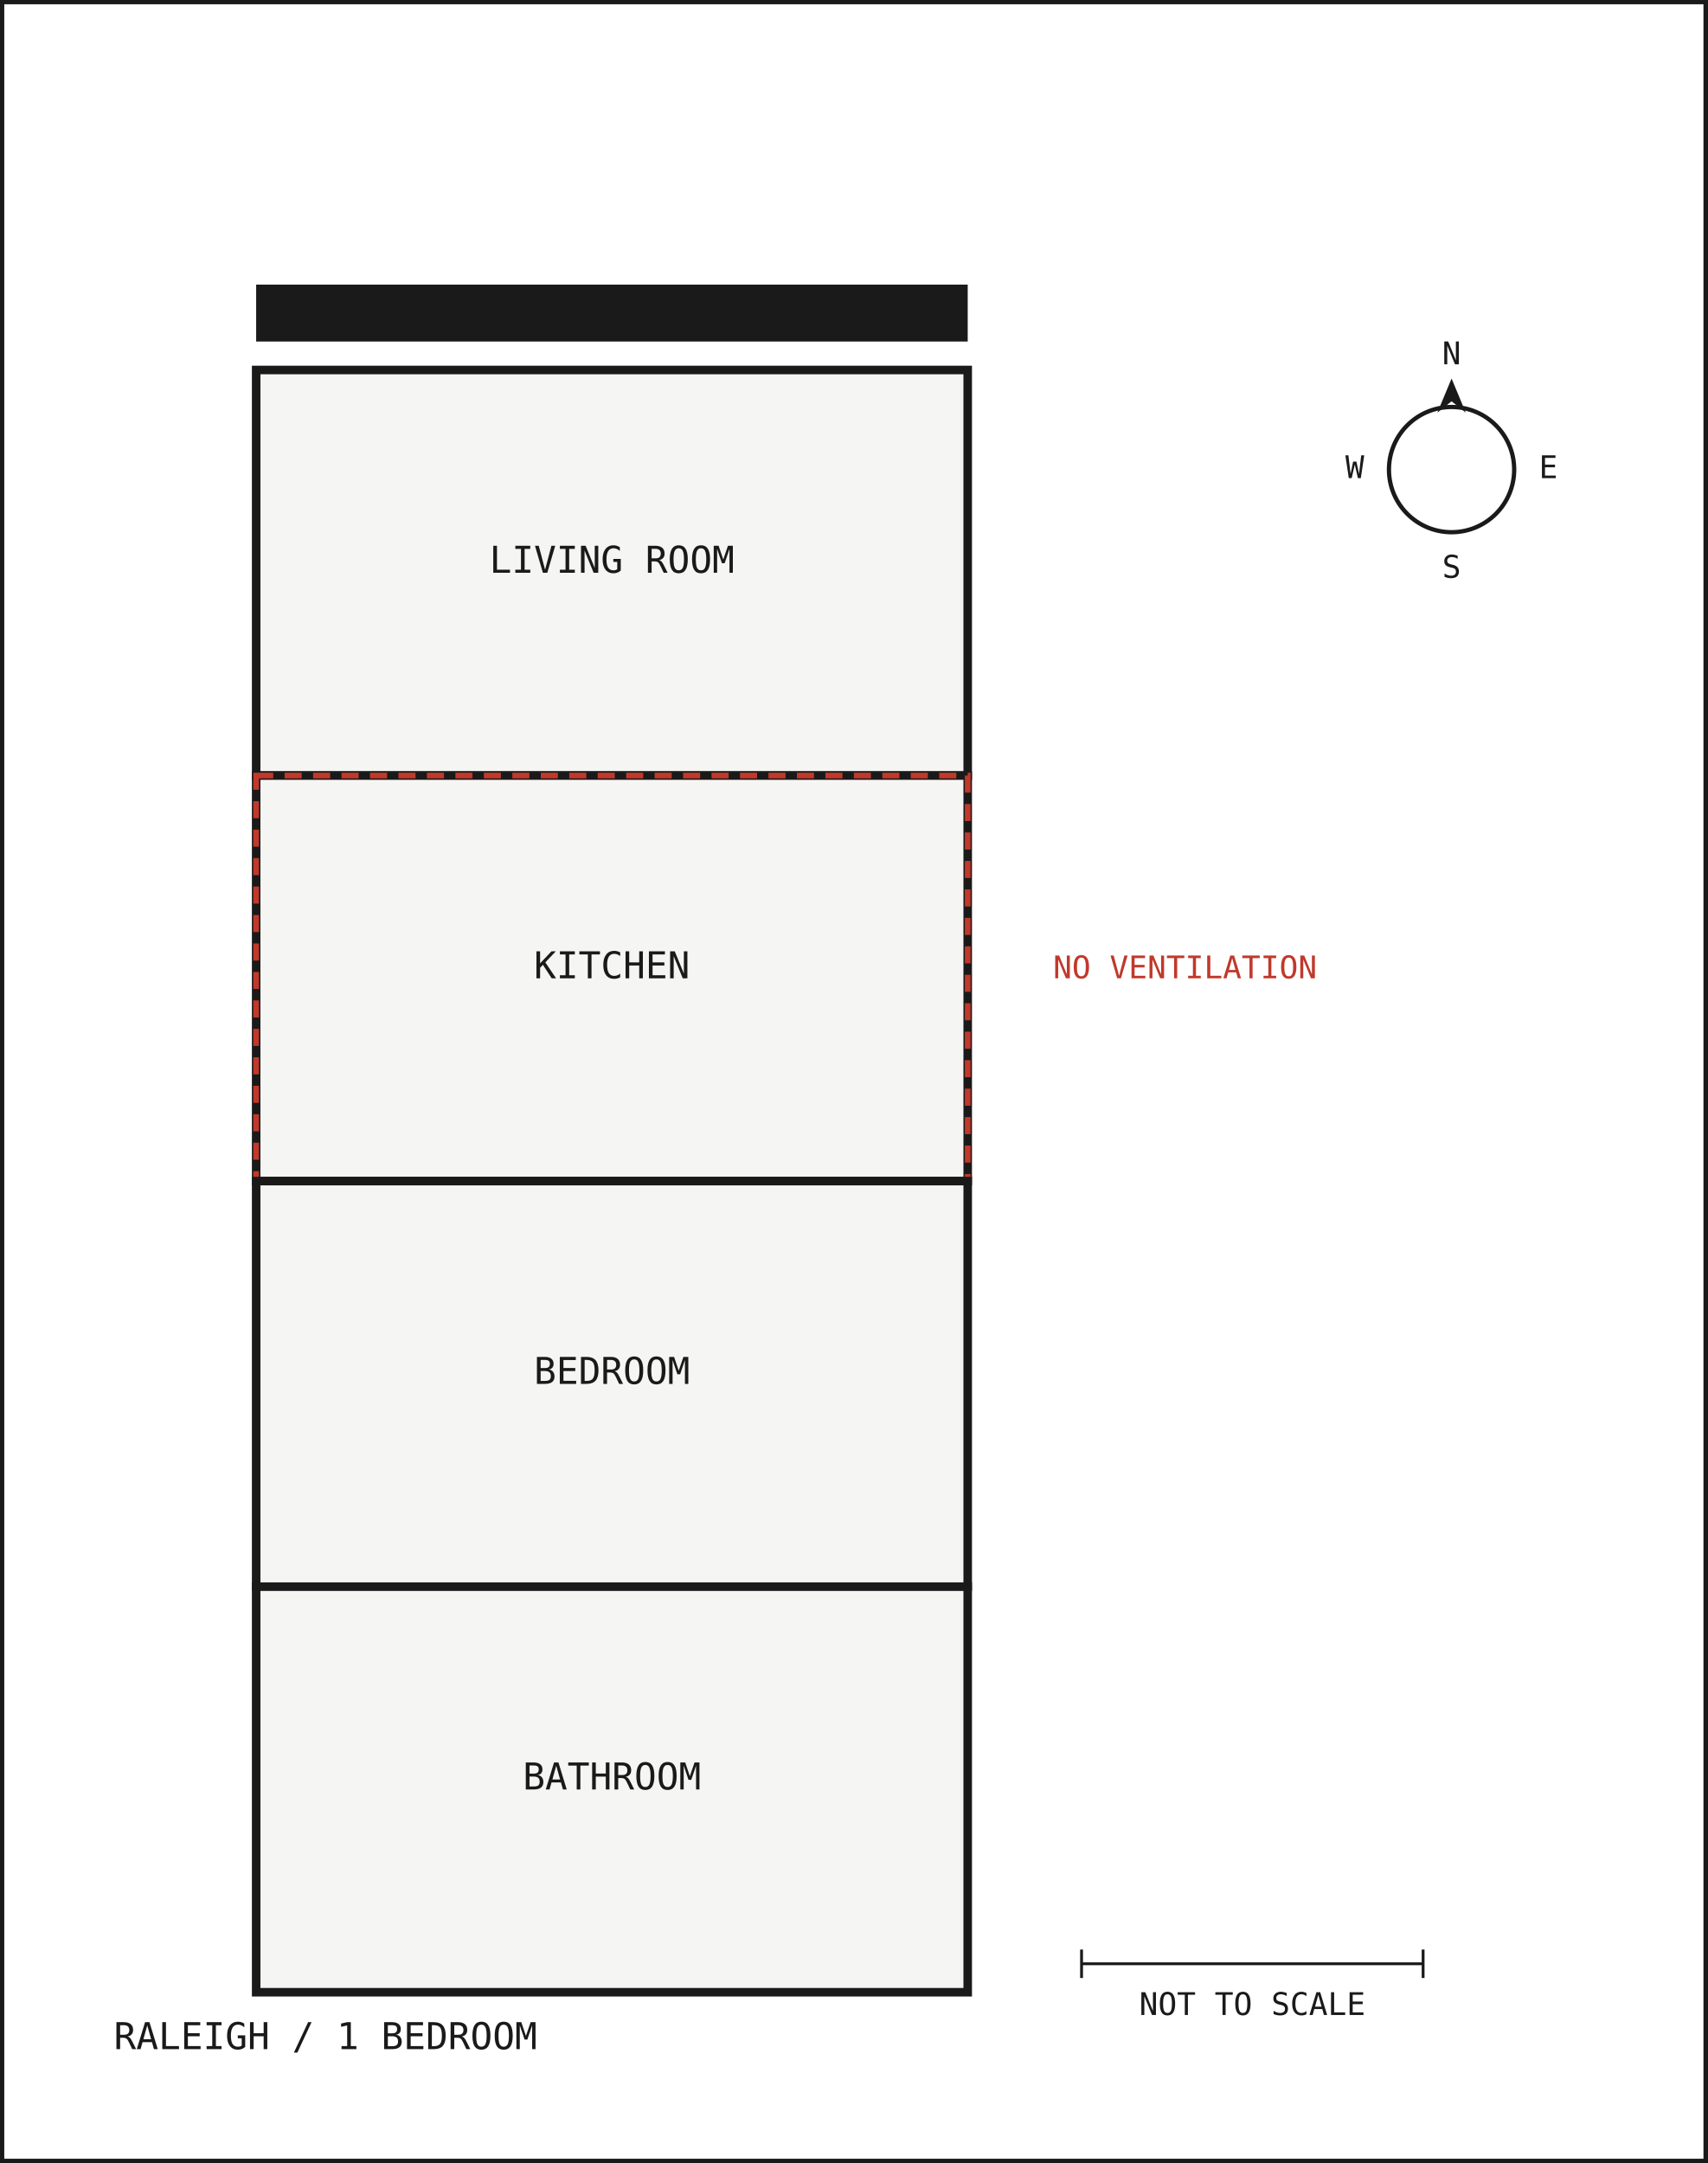
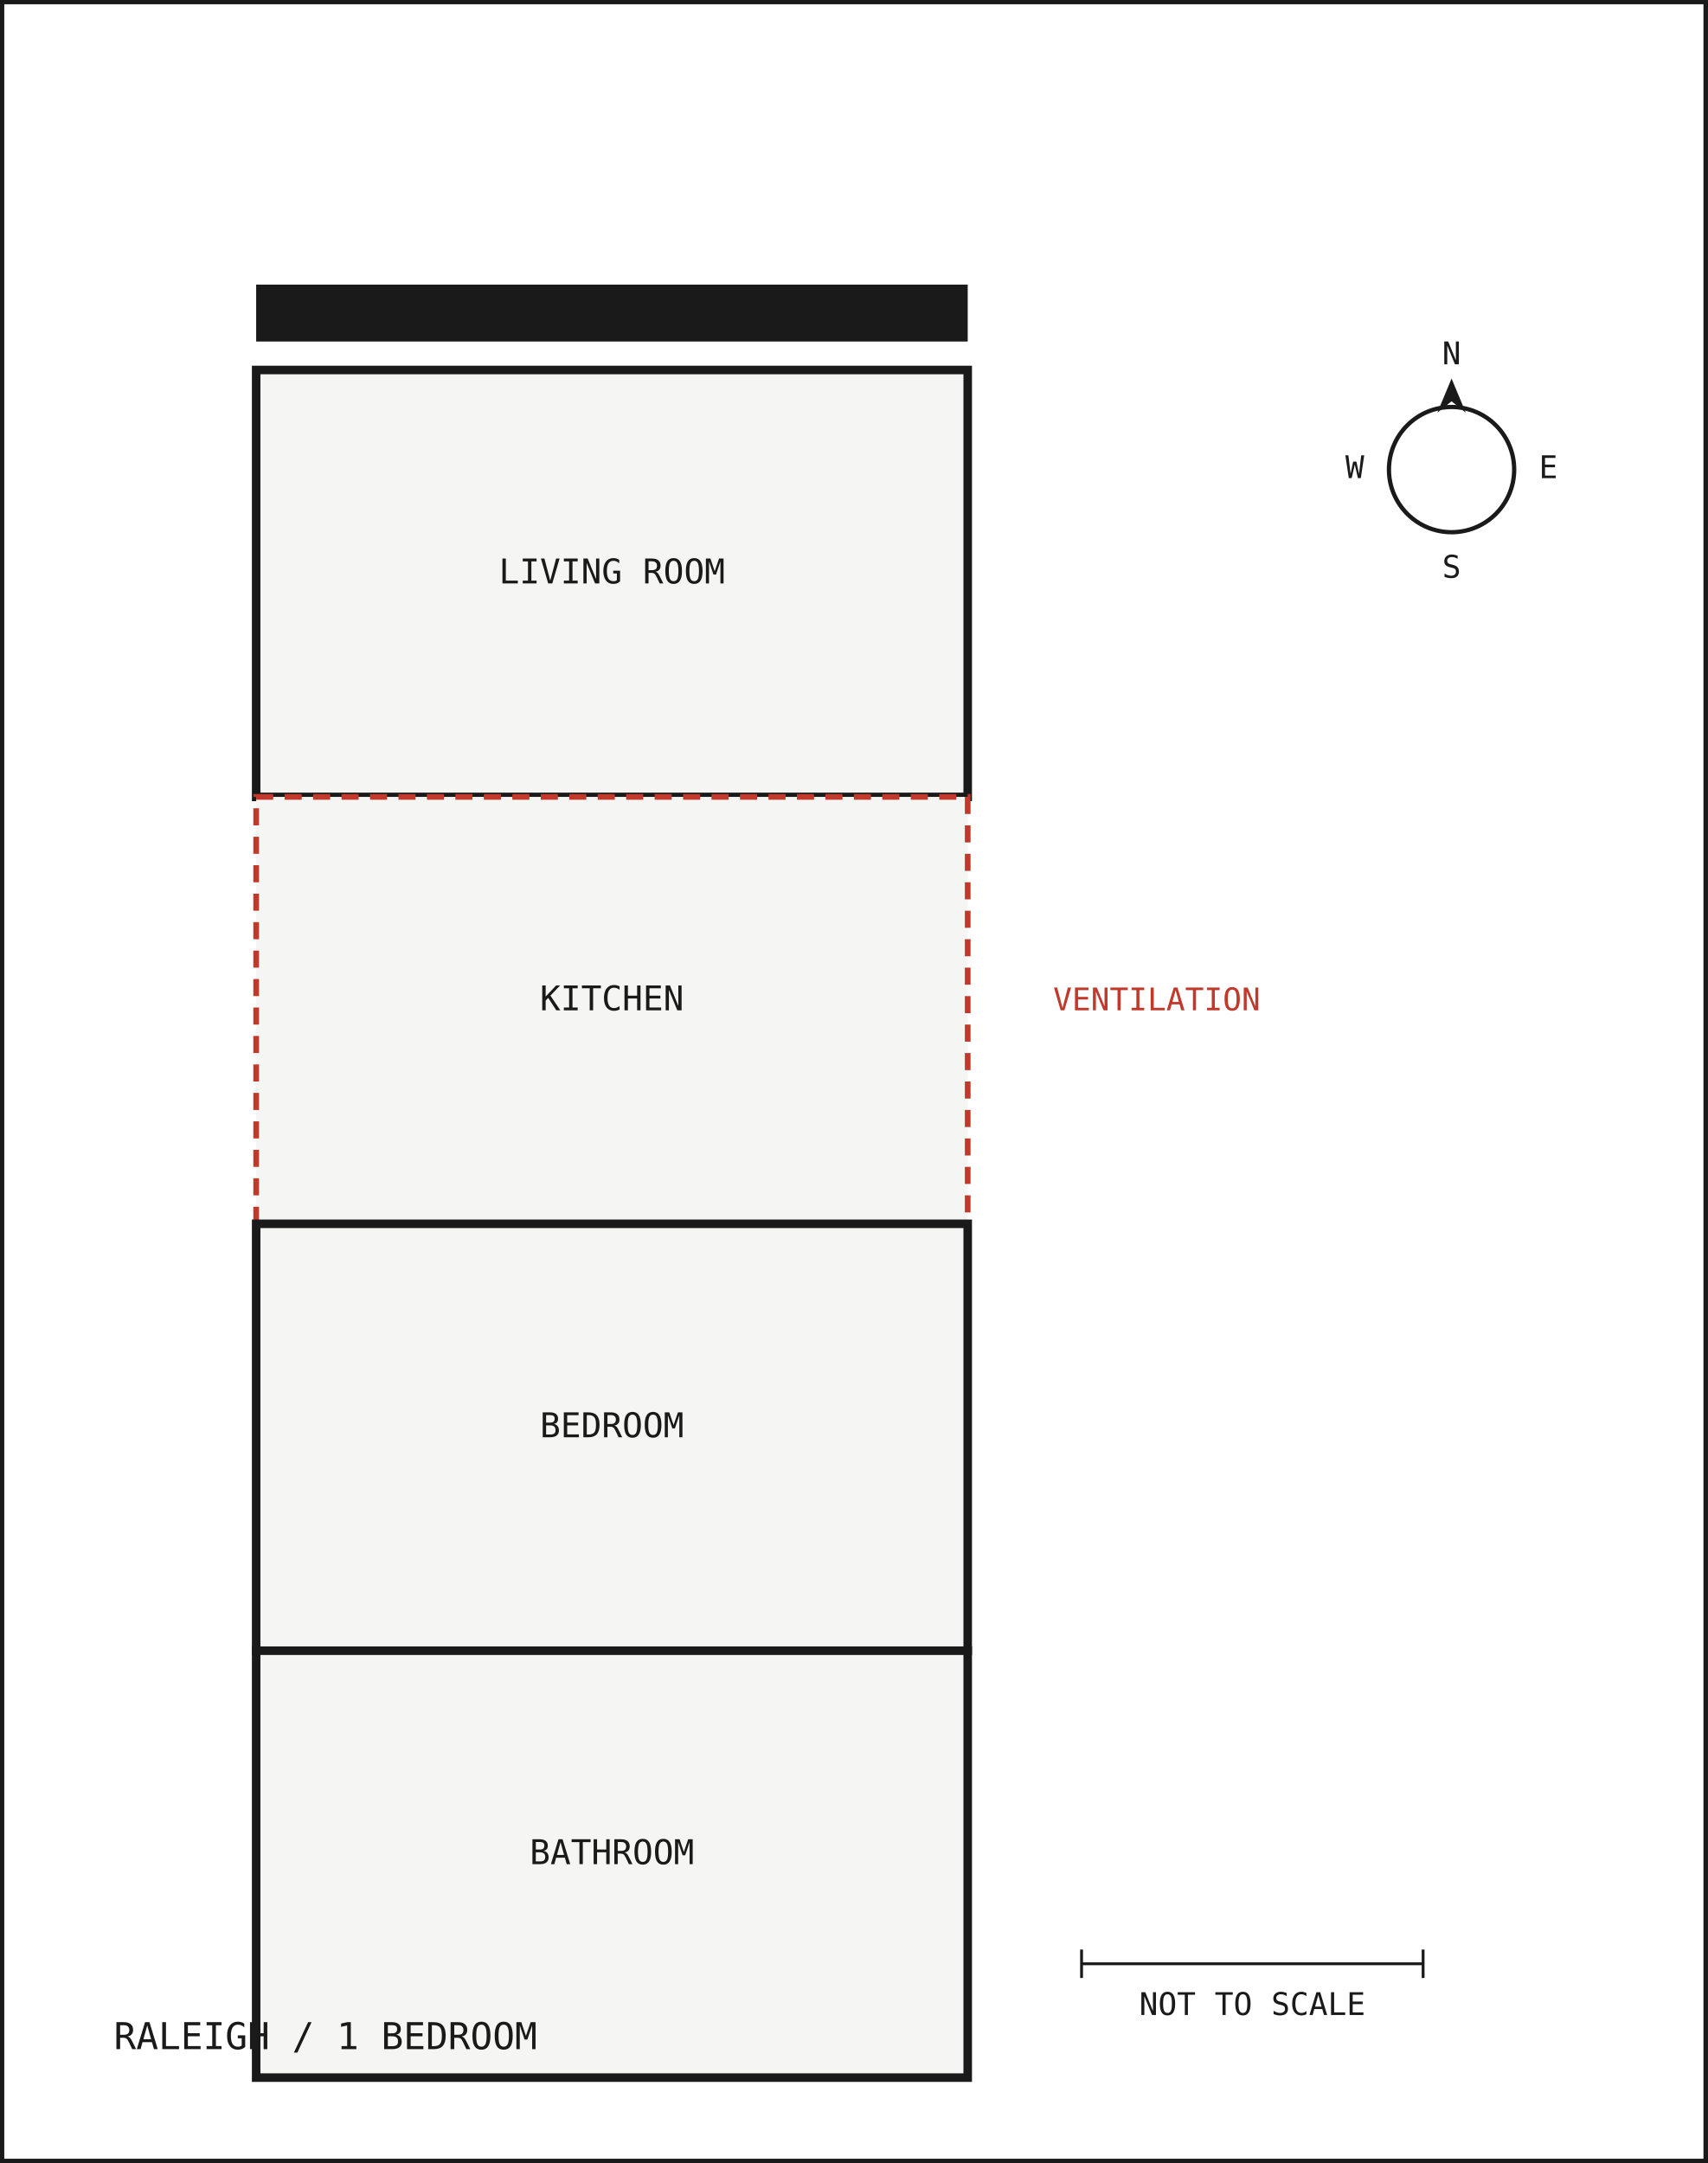
<svg xmlns="http://www.w3.org/2000/svg" viewBox="0 0 600 760">
  <style>
    .tiny { font-family: monospace; font-size: 11px; fill: #1A1A1A; }
-     .roomlabel { font-family: monospace; font-size: 13px; fill: #1A1A1A; }
+     .roomlabel { font-family: monospace; font-size: 12px; fill: #1A1A1A; }
    .small { font-family: monospace; font-size: 13px; fill: #1A1A1A; }
    .callout { font-family: monospace; font-size: 11px; fill: #C0392B; }
    .thin { stroke: #1A1A1A; stroke-width: 1; }
  </style>
  <rect x="0" y="0" width="600" height="760" fill="#FFFFFF" stroke="#1A1A1A" stroke-width="3" />
  <rect x="90" y="100" width="250" height="20" fill="#1A1A1A" />
  <text x="215" y="115" class="tiny" fill="#FFFFFF" text-anchor="middle">FRONT DOOR</text>
-   <rect x="90" y="130" width="250" height="142.5" fill="#F5F5F3" stroke="#1A1A1A" stroke-width="3" />
-   <text x="215" y="201.25" class="roomlabel" text-anchor="middle">LIVING ROOM</text>
-   <rect x="90" y="272.5" width="250" height="142.5" fill="#F5F5F3" stroke="#1A1A1A" stroke-width="3" />
-   <text x="215" y="343.75" class="roomlabel" text-anchor="middle">KITCHEN</text>
-   <rect x="90" y="272.5" width="250" height="142.5" fill="none" stroke="#C0392B" stroke-width="2" stroke-dasharray="6,4" />
-   <text x="370" y="343.75" class="callout" text-anchor="start">NO VENTILATION</text>
-   <rect x="90" y="415" width="250" height="142.5" fill="#F5F5F3" stroke="#1A1A1A" stroke-width="3" />
-   <text x="215" y="486.25" class="roomlabel" text-anchor="middle">BEDROOM</text>
-   <rect x="90" y="557.5" width="250" height="142.5" fill="#F5F5F3" stroke="#1A1A1A" stroke-width="3" />
-   <text x="215" y="628.75" class="roomlabel" text-anchor="middle">BATHROOM</text>
+   <rect x="90" y="130" width="250" height="150" fill="#F5F5F3" stroke="#1A1A1A" stroke-width="3" />
+   <text x="215" y="205" class="roomlabel" text-anchor="middle">LIVING ROOM</text>
+   <rect x="90" y="280" width="250" height="150" fill="#F5F5F3" stroke="#C0392B" stroke-width="2" stroke-dasharray="6,4" />
+   <text x="215" y="355" class="roomlabel" text-anchor="middle">KITCHEN</text>
+   <text x="370" y="355" class="callout">VENTILATION</text>
+   <rect x="90" y="430" width="250" height="150" fill="#F5F5F3" stroke="#1A1A1A" stroke-width="3" />
+   <text x="215" y="505" class="roomlabel" text-anchor="middle">BEDROOM</text>
+   <rect x="90" y="580" width="250" height="150" fill="#F5F5F3" stroke="#1A1A1A" stroke-width="3" />
+   <text x="215" y="655" class="roomlabel" text-anchor="middle">BATHROOM</text>
  <g transform="translate(510,165)">
    <path d="M0 -32 L5 -20 L0 -24 L-5 -20 Z" fill="#1A1A1A" />
    <text x="0" y="-37" class="tiny" text-anchor="middle">N</text>
    <text x="34" y="3" class="tiny" text-anchor="middle">E</text>
    <text x="0" y="38" class="tiny" text-anchor="middle">S</text>
    <text x="-34" y="3" class="tiny" text-anchor="middle">W</text>
    <circle r="22" fill="none" stroke="#1A1A1A" stroke-width="1.5" />
  </g>
  <g transform="translate(380,690)">
    <line x1="0" y1="0" x2="120" y2="0" class="thin" />
    <line x1="0" y1="-5" x2="0" y2="5" class="thin" />
    <line x1="120" y1="-5" x2="120" y2="5" class="thin" />
    <text x="60" y="18" class="tiny" text-anchor="middle">NOT TO SCALE</text>
  </g>
  <text x="40" y="720" class="small">RALEIGH / 1 BEDROOM</text>
</svg>
